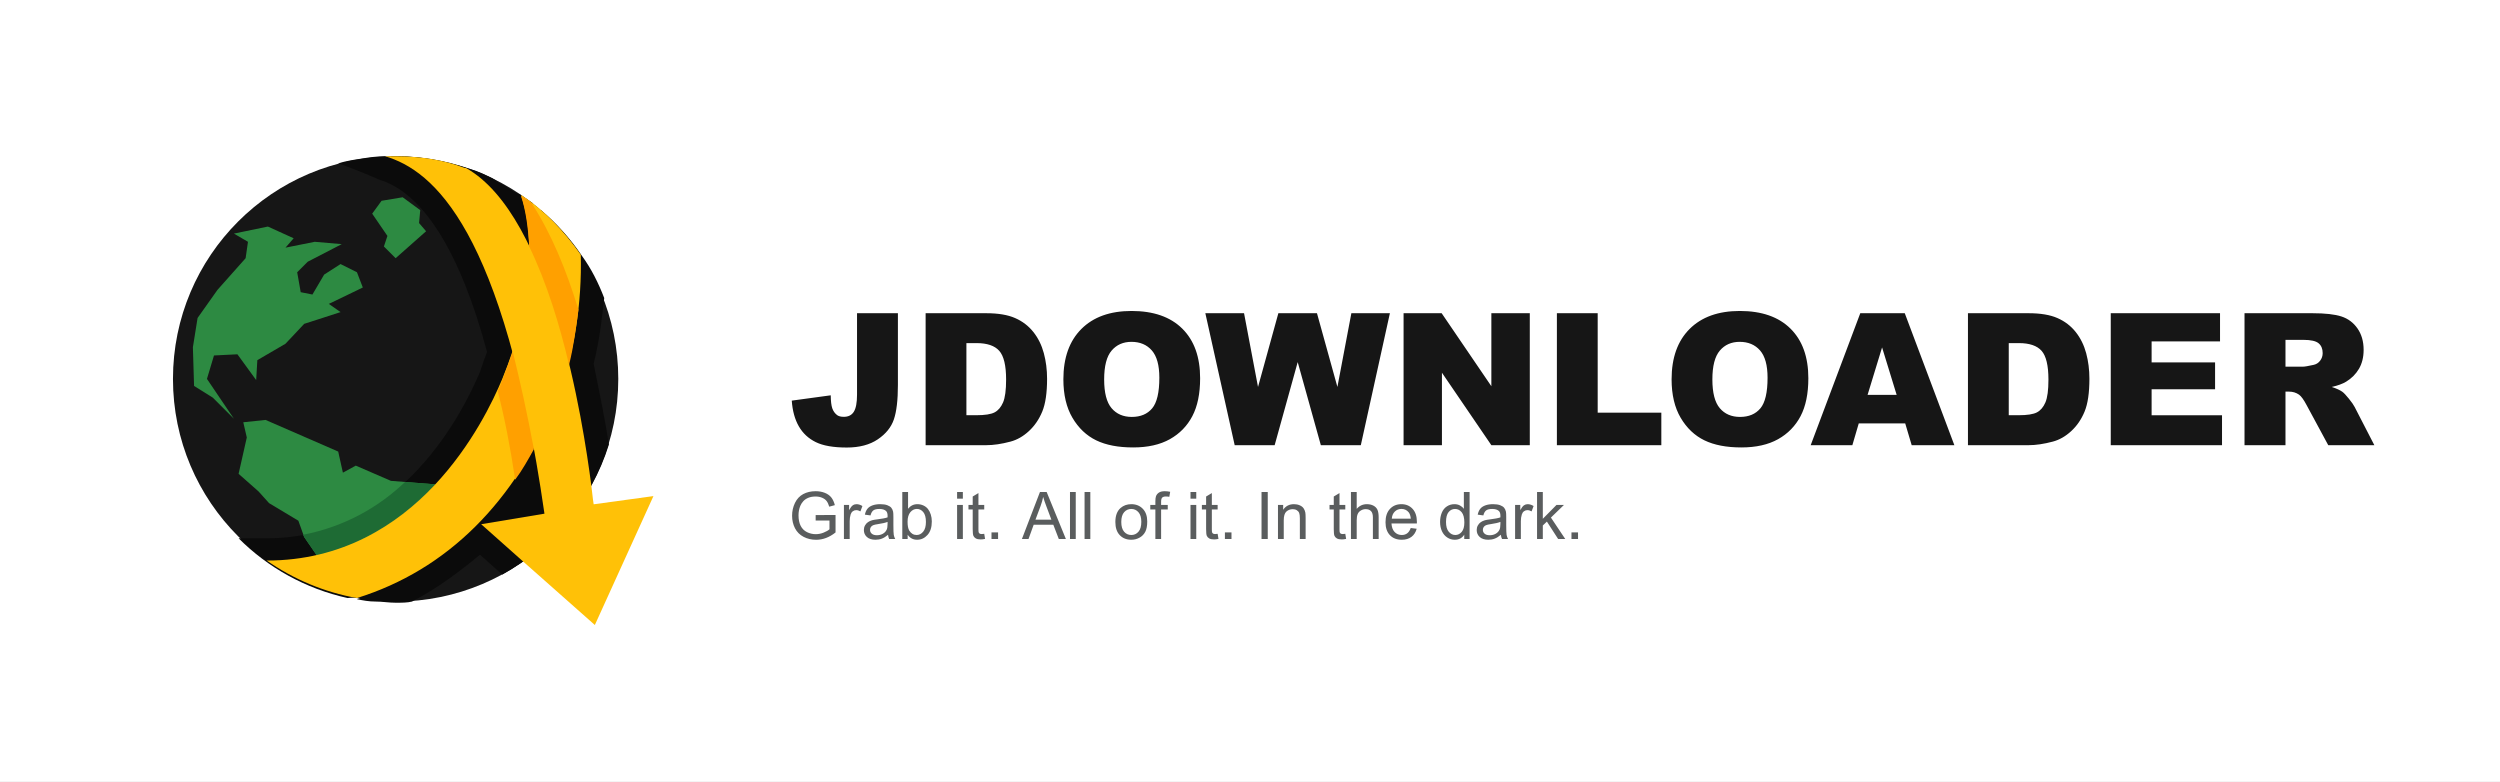
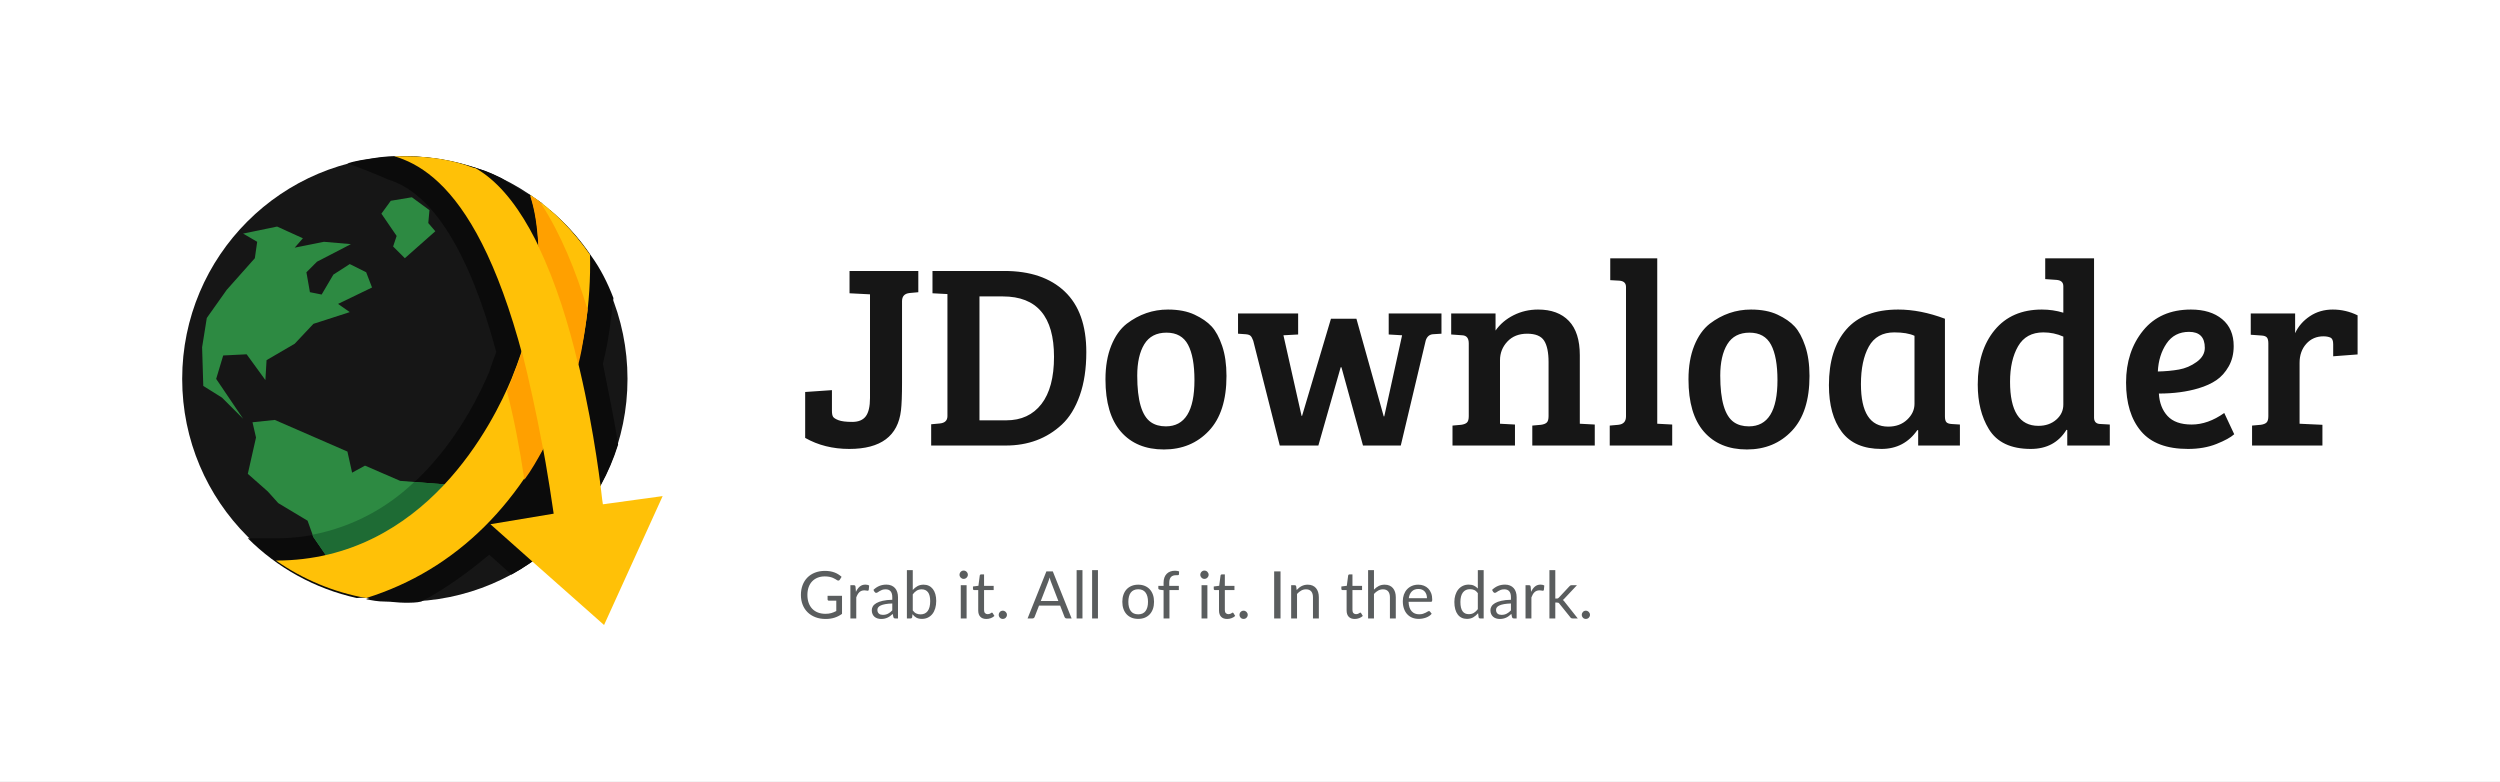
<svg xmlns="http://www.w3.org/2000/svg" width="1600" height="500" viewBox="0 0 1600 500" role="img" aria-label="JDownloader">
  <rect width="1600" height="500" fill="#ffffff" />
-   <svg x="80.7" y="70.0" width="360" height="360" viewBox="0 0 48 48">
+   <svg x="86.6" y="70.0" width="360" height="360" viewBox="0 0 48 48">
    <path fill="#161616" d="M23 4A19 19 0 1 0 23 42A19 19 0 1 0 23 4Z" />
    <path fill="#0b0b0b" d="M30.2,38l1.9,1.7c4.3-2.4,7.6-6.3,9.1-11.1c-0.3-2-0.8-4.4-1.3-6.9c0.5-2,0.7-3.8,0.9-5.6c-0.5-1.3-1.1-2.5-1.9-3.6c0,0,0,0,0,0c-1-1.5-2.2-2.8-3.5-3.9c-0.2,0-0.5-0.2-0.7-0.6c-0.3-0.2-0.6-0.4-0.9-0.6c0,0,0,0,0,0c0,0,0,0,0,0c-0.1-0.1-0.3-0.2-0.4-0.2c0,0,0,0,0,0c-0.4-0.2-0.8-0.5-1.1-0.7c-0.2-0.1-0.5-0.2-0.7-0.4c-0.1-0.1-0.2-0.1-0.3-0.2c0,0,0,0,0,0l0,0c-0.6-0.3-1.2-0.6-1.9-0.8c0,0,0,0,0,0C27.2,4.4,25.2,4,23,4c-0.1,0-0.2,0-0.3,0c-0.2,0.1-0.4,0.1-0.6,0c0,0,0,0,0,0c-0.7,0-1.4,0.1-2,0.2c0,0,0,0,0,0c-0.7,0.1-1.3,0.2-2,0.4C20.3,5.4,21.6,6,21.6,6c3.7,1.1,6.9,6.1,9.2,14.7c-0.2,0.5-0.4,1.1-0.6,1.7c-1.4,3.3-6.7,14.2-18.2,14.2l-2.4,0c0,0,0,0,0,0c2.5,2.5,5.7,4.3,9.3,5.1c1.1-0.1,1.5-0.1,0.8,0.1c0,0,0,0,0,0c0.5,0.1,1,0.2,1.6,0.2c0.6,0,1.1,0.1,1.7,0.1c0.5,0,1,0,1.4-0.1C26.5,40.9,28.4,39.5,30.2,38z" />
    <path fill="#2d8a42" d="M9.2,26.4l-1.8-1.8l-1.6-1l-0.1-3.3l0.4-2.5l1.7-2.4l2.4-2.7l0.2-1.4l-1.2-0.7l2.9-0.6l2.2,1l-0.7,0.8l2.5-0.5l2.3,0.2L15.5,13l-0.9,0.9l0.3,1.7l1,0.2l1-1.7l1.4-0.9l1.4,0.7l0.5,1.3l-2.9,1.4l1,0.7l-3.1,1L13.6,20l-2.4,1.4l-0.1,1.7l-1.6-2.2l-2,0.1l-0.6,2L9.2,26.4z M21.8,7.8l-0.8,1.1l1.3,1.9l-0.3,0.9l1,1l2.6-2.3l-0.6-0.7l0.1-1.1l-1.5-1.1L21.8,7.8z M14.7,35.1l0.5,1.4l1.1,1.6c4.3-1,7.6-3.4,10.1-6.1l-3.8-0.3l-3-1.3L18.5,31l-0.4-1.8l-6.2-2.7L10,26.7l0.3,1.3l-0.7,3.1l1.7,1.5l0.9,1L14.7,35.1z" />
    <path fill="#1e6b34" d="M26.4,32l-2.6-0.2c-2.2,2.1-5.1,3.8-8.7,4.5l0.1,0.2l1.1,1.6C20.6,37,24,34.6,26.4,32z" />
    <path fill="#FFC107" d="M36.7,24.9c1.6-4,2.2-8.5,2.1-12.5c-1.4-2-3.1-3.8-5.1-5.1c1.2,3.5,1,9.4-1.6,15.7c-1.5,3.6-7.3,15.5-20.1,15.5c2.3,1.6,4.9,2.7,7.7,3.2C27.4,39.3,33.2,33.5,36.7,24.9z" />
    <path fill="#FFC107" d="M45,33l-5,11l-6.1-5.4l-3.6-3.2l5.4-0.9C32.2,10.2,26.2,5.2,22.1,4c0.3,0,0.6,0,0.9,0c2.1,0,4.1,0.3,5.9,1L29,5c7.3,4.1,10,21.7,10.7,27.1c0.1,1,0.2,1.6,0.2,1.6L45,33z" />
    <path fill="#FFA000" d="M34.8,29c-0.5,0.9-1,1.8-1.6,2.6c-0.4-2.7-0.9-5.3-1.5-7.6c0.2-0.3,0.3-0.6,0.4-0.9c0.3-0.8,0.6-1.6,0.9-2.4C33.6,23.1,34.2,25.8,34.8,29z M38.6,17.1c-1-3.3-2.3-6.5-4-9.1c0,0-0.1-0.1-0.1-0.1c-0.3-0.2-0.5-0.4-0.8-0.5c0.4,1.2,0.6,2.6,0.7,4.3c1.5,3.1,2.6,6.7,3.4,10.1C38.2,20.2,38.4,18.6,38.6,17.1z" />
  </svg>
-   <path d="M548.50 252.54L548.50 200.46L574.66 200.46L574.66 246.38Q574.66 260.84 572.09 268.39Q569.53 275.94 561.78 281.18Q554.03 286.42 541.93 286.42Q529.14 286.42 522.11 282.96Q515.08 279.51 511.25 272.85Q507.42 266.20 506.73 256.40L531.67 253Q531.73 258.59 532.65 261.30Q533.58 264.01 535.77 265.68Q537.26 266.77 540.03 266.77Q544.41 266.77 546.45 263.52Q548.50 260.26 548.50 252.54M592.40 284.92L592.40 200.46L631.18 200.46Q642.65 200.46 649.70 203.57Q656.76 206.68 661.37 212.50Q665.98 218.32 668.05 226.04Q670.13 233.76 670.13 242.40Q670.13 255.94 667.05 263.40Q663.96 270.87 658.49 275.91Q653.02 280.95 646.74 282.62Q638.15 284.92 631.18 284.92L592.40 284.92M625.01 219.59L618.50 219.59L618.50 265.74L624.90 265.74Q633.08 265.74 636.54 263.92Q639.99 262.11 641.95 257.58Q643.91 253.06 643.91 242.92Q643.91 229.50 639.53 224.54Q635.15 219.59 625.01 219.59M680.56 242.75Q680.56 222.06 692.08 210.54Q703.60 199.02 724.17 199.02Q745.26 199.02 756.67 210.34Q768.08 221.66 768.08 242.06Q768.08 256.86 763.09 266.34Q758.11 275.82 748.69 281.09Q739.27 286.36 725.21 286.36Q710.92 286.36 701.56 281.81Q692.20 277.26 686.38 267.41Q680.56 257.56 680.56 242.75M706.66 242.86Q706.66 255.65 711.41 261.24Q716.16 266.83 724.35 266.83Q732.76 266.83 737.37 261.36Q741.98 255.88 741.98 241.71Q741.98 229.78 737.17 224.28Q732.35 218.78 724.12 218.78Q716.22 218.78 711.44 224.37Q706.66 229.96 706.66 242.86M790.20 284.92L771.42 200.46L796.19 200.46L805.13 247.65L818.15 200.46L842.86 200.46L855.94 247.65L864.87 200.46L889.53 200.46L870.92 284.92L845.34 284.92L830.53 231.74L815.78 284.92M898.29 284.92L898.29 200.46L922.66 200.46L954.47 247.18L954.47 200.46L979.07 200.46L979.07 284.92L954.47 284.92L922.84 238.54L922.84 284.92M996.41 284.92L996.41 200.46L1022.52 200.46L1022.52 264.12L1063.25 264.12L1063.25 284.92M1069.82 242.75Q1069.82 222.06 1081.34 210.54Q1092.87 199.02 1113.44 199.02Q1134.52 199.02 1145.93 210.34Q1157.34 221.66 1157.34 242.06Q1157.34 256.86 1152.36 266.34Q1147.37 275.82 1137.95 281.09Q1128.53 286.36 1114.47 286.36Q1100.18 286.36 1090.82 281.81Q1081.46 277.26 1075.64 267.41Q1069.82 257.56 1069.82 242.75M1095.92 242.86Q1095.92 255.65 1100.67 261.24Q1105.43 266.83 1113.61 266.83Q1122.02 266.83 1126.63 261.36Q1131.24 255.88 1131.24 241.71Q1131.24 229.78 1126.43 224.28Q1121.62 218.78 1113.38 218.78Q1105.48 218.78 1100.70 224.37Q1095.92 229.96 1095.92 242.86M1223.48 284.92L1219.34 270.98L1189.60 270.98L1185.51 284.92L1158.84 284.92L1190.58 200.46L1219.05 200.46L1250.79 284.92L1223.48 284.92M1195.25 252.72L1213.86 252.72L1204.53 222.35M1259.49 284.92L1259.49 200.46L1298.27 200.46Q1309.74 200.46 1316.79 203.57Q1323.85 206.68 1328.46 212.50Q1333.07 218.32 1335.15 226.04Q1337.22 233.76 1337.22 242.40Q1337.22 255.94 1334.14 263.40Q1331.06 270.87 1325.58 275.91Q1320.11 280.95 1313.83 282.62Q1305.24 284.92 1298.27 284.92L1259.49 284.92M1292.11 219.59L1285.60 219.59L1285.60 265.74L1291.99 265.74Q1300.17 265.74 1303.63 263.92Q1307.09 262.11 1309.05 257.58Q1311 253.06 1311 242.92Q1311 229.50 1306.63 224.54Q1302.25 219.59 1292.11 219.59M1350.88 284.92L1350.88 200.46L1420.82 200.46L1420.82 218.49L1377.03 218.49L1377.03 231.92L1417.65 231.92L1417.65 249.14L1377.03 249.14L1377.03 265.79L1422.09 265.79L1422.09 284.92M1462.71 284.92L1436.49 284.92L1436.49 200.46L1480 200.46Q1492.10 200.46 1498.49 202.53Q1504.89 204.61 1508.80 210.22Q1512.72 215.84 1512.72 223.91Q1512.72 230.94 1509.73 236.04Q1506.73 241.13 1501.49 244.30Q1498.15 246.32 1492.33 247.65Q1496.99 249.20 1499.12 250.76Q1500.56 251.79 1503.30 255.19Q1506.04 258.59 1506.96 260.44L1519.58 284.92L1490.08 284.92L1476.14 259.11Q1473.48 254.10 1471.41 252.60Q1468.59 250.64 1465.02 250.64L1462.71 250.64L1462.71 284.92M1462.71 217.51L1462.71 234.68L1473.72 234.68Q1475.50 234.68 1480.63 233.53Q1483.22 233.01 1484.86 230.88Q1486.51 228.75 1486.51 225.98Q1486.51 221.89 1483.91 219.70Q1481.32 217.51 1474.18 217.51" fill="#161616" />
-   <path d="M530.86 333.15L522.02 333.15L522.02 329.63L534.75 329.61L534.75 340.76Q531.82 343.10 528.70 344.28Q525.59 345.46 522.31 345.46Q517.88 345.46 514.26 343.56Q510.64 341.66 508.79 338.08Q506.94 334.49 506.94 330.06Q506.94 325.67 508.78 321.86Q510.62 318.06 514.06 316.21Q517.51 314.37 522 314.37Q525.26 314.37 527.89 315.42Q530.53 316.48 532.03 318.37Q533.52 320.25 534.30 323.29L530.71 324.27Q530.04 321.98 529.03 320.66Q528.03 319.35 526.16 318.56Q524.29 317.77 522.02 317.77Q519.29 317.77 517.30 318.60Q515.31 319.43 514.09 320.79Q512.87 322.14 512.19 323.76Q511.05 326.55 511.05 329.81Q511.05 333.83 512.43 336.54Q513.81 339.24 516.46 340.56Q519.11 341.87 522.08 341.87Q524.66 341.87 527.12 340.87Q529.59 339.88 530.86 338.75M543.80 344.95L540.11 344.95L540.11 323.17L543.43 323.17L543.43 326.47Q544.70 324.15 545.78 323.41Q546.85 322.67 548.15 322.67Q550.01 322.67 551.94 323.86L550.67 327.29Q549.31 326.49 547.96 326.49Q546.75 326.49 545.79 327.22Q544.82 327.94 544.41 329.24Q543.80 331.21 543.80 333.54M568.35 342.26Q566.29 344 564.40 344.72Q562.50 345.44 560.33 345.44Q556.74 345.44 554.81 343.68Q552.88 341.93 552.88 339.20Q552.88 337.60 553.61 336.28Q554.34 334.96 555.52 334.16Q556.70 333.36 558.17 332.95Q559.26 332.66 561.45 332.39Q565.93 331.86 568.04 331.12Q568.06 330.36 568.06 330.16Q568.06 327.90 567.01 326.98Q565.60 325.73 562.81 325.73Q560.20 325.73 558.96 326.64Q557.72 327.55 557.13 329.87L553.52 329.38Q554.01 327.06 555.14 325.64Q556.27 324.21 558.40 323.44Q560.53 322.67 563.34 322.67Q566.13 322.67 567.87 323.33Q569.62 323.99 570.44 324.98Q571.26 325.98 571.59 327.49Q571.77 328.44 571.77 330.90L571.77 335.82Q571.77 340.97 572.01 342.33Q572.24 343.69 572.94 344.95L569.08 344.95Q568.51 343.80 568.35 342.26M568.04 335.37L568.04 334.01Q566.03 334.83 562.01 335.41Q559.73 335.74 558.79 336.15Q557.85 336.56 557.33 337.35Q556.82 338.14 556.82 339.10Q556.82 340.58 557.94 341.56Q559.06 342.55 561.21 342.55Q563.34 342.55 565 341.61Q566.66 340.68 567.44 339.06Q568.04 337.81 568.04 335.37M580.90 342.22L580.90 344.95L577.47 344.95L577.47 314.88L581.16 314.88L581.16 325.61Q583.50 322.67 587.13 322.67Q589.14 322.67 590.93 323.48Q592.73 324.29 593.89 325.76Q595.05 327.23 595.70 329.30Q596.36 331.37 596.36 333.73Q596.36 339.33 593.59 342.38Q590.82 345.44 586.95 345.44Q583.09 345.44 580.90 342.22M580.85 333.89Q580.85 337.81 581.92 339.55Q583.66 342.40 586.64 342.40Q589.06 342.40 590.82 340.30Q592.59 338.20 592.59 334.04Q592.59 329.77 590.89 327.74Q589.20 325.71 586.80 325.71Q584.38 325.71 582.62 327.81Q580.85 329.91 580.85 333.89M616.23 319.13L612.54 319.13L612.54 314.88L616.23 314.88L616.23 319.13M616.23 344.95L612.54 344.95L612.54 323.17L616.23 323.17M629.91 341.64L630.44 344.90Q628.88 345.23 627.65 345.23Q625.64 345.23 624.54 344.60Q623.43 343.96 622.98 342.93Q622.53 341.89 622.53 338.57L622.53 326.04L619.82 326.04L619.82 323.17L622.53 323.17L622.53 317.77L626.20 315.56L626.20 323.17L629.91 323.17L629.91 326.04L626.20 326.04L626.20 338.77Q626.20 340.35 626.39 340.80Q626.59 341.25 627.03 341.52Q627.47 341.79 628.29 341.79Q628.90 341.79 629.91 341.64M638.77 344.95L634.56 344.95L634.56 340.74L638.77 340.74M658.25 344.95L654.03 344.95L665.57 314.88L669.86 314.88L682.16 344.95L677.63 344.95L674.12 335.84L661.55 335.84L658.25 344.95M666 323.78L662.70 332.60L672.89 332.60L669.76 324.27Q668.32 320.48 667.62 318.04Q667.05 320.93 666 323.78M688.48 344.95L684.79 344.95L684.79 314.88L688.48 314.88M697.81 344.95L694.12 344.95L694.12 314.88L697.81 314.88M713.83 334.06Q713.83 328.01 717.19 325.09Q720 322.67 724.04 322.67Q728.53 322.67 731.38 325.62Q734.23 328.56 734.23 333.75Q734.23 337.95 732.97 340.36Q731.71 342.77 729.30 344.10Q726.89 345.44 724.04 345.44Q719.47 345.44 716.65 342.50Q713.83 339.57 713.83 334.06M717.62 334.06Q717.62 338.24 719.45 340.32Q721.27 342.40 724.04 342.40Q726.79 342.40 728.61 340.31Q730.44 338.22 730.44 333.93Q730.44 329.89 728.60 327.81Q726.77 325.73 724.04 325.73Q721.27 325.73 719.45 327.80Q717.62 329.87 717.62 334.06M743.11 344.95L739.44 344.95L739.44 326.04L736.18 326.04L736.18 323.17L739.44 323.17L739.44 320.85Q739.44 318.65 739.83 317.59Q740.36 316.15 741.71 315.26Q743.05 314.37 745.47 314.37Q747.03 314.37 748.92 314.74L748.36 317.96Q747.21 317.75 746.19 317.75Q744.51 317.75 743.81 318.47Q743.11 319.19 743.11 321.16L743.11 323.17L747.36 323.17L747.36 326.04L743.11 326.04M765.61 319.13L761.92 319.13L761.92 314.88L765.61 314.88L765.61 319.13M765.61 344.95L761.92 344.95L761.92 323.17L765.61 323.17M779.29 341.64L779.82 344.90Q778.26 345.23 777.03 345.23Q775.02 345.23 773.92 344.60Q772.81 343.96 772.36 342.93Q771.91 341.89 771.91 338.57L771.91 326.04L769.20 326.04L769.20 323.17L771.91 323.17L771.91 317.77L775.58 315.56L775.58 323.17L779.29 323.17L779.29 326.04L775.58 326.04L775.58 338.77Q775.58 340.35 775.77 340.80Q775.97 341.25 776.41 341.52Q776.85 341.79 777.67 341.79Q778.28 341.79 779.29 341.64M788.15 344.95L783.94 344.95L783.94 340.74L788.15 340.74M811.36 344.95L807.38 344.95L807.38 314.88L811.36 314.88M821.60 344.95L817.90 344.95L817.90 323.17L821.23 323.17L821.23 326.26Q823.63 322.67 828.16 322.67Q830.13 322.67 831.78 323.38Q833.43 324.09 834.25 325.24Q835.07 326.39 835.40 327.96Q835.60 328.99 835.60 331.55L835.60 344.95L831.91 344.95L831.91 331.70Q831.91 329.44 831.48 328.32Q831.05 327.21 829.95 326.54Q828.86 325.87 827.38 325.87Q825.02 325.87 823.31 327.37Q821.60 328.87 821.60 333.05M860.99 341.64L861.52 344.90Q859.97 345.23 858.74 345.23Q856.73 345.23 855.62 344.60Q854.51 343.96 854.06 342.93Q853.61 341.89 853.61 338.57L853.61 326.04L850.90 326.04L850.90 323.17L853.61 323.17L853.61 317.77L857.28 315.56L857.28 323.17L860.99 323.17L860.99 326.04L857.28 326.04L857.28 338.77Q857.28 340.35 857.47 340.80Q857.67 341.25 858.11 341.52Q858.55 341.79 859.37 341.79Q859.99 341.79 860.99 341.64M868.29 344.95L864.60 344.95L864.60 314.88L868.29 314.88L868.29 325.67Q870.88 322.67 874.81 322.67Q877.23 322.67 879.02 323.63Q880.80 324.58 881.57 326.26Q882.34 327.94 882.34 331.14L882.34 344.95L878.65 344.95L878.65 331.14Q878.65 328.38 877.45 327.11Q876.25 325.85 874.06 325.85Q872.41 325.85 870.97 326.70Q869.52 327.55 868.91 329.01Q868.29 330.47 868.29 333.03M902.87 337.93L906.68 338.40Q905.78 341.75 903.34 343.59Q900.90 345.44 897.11 345.44Q892.33 345.44 889.53 342.49Q886.73 339.55 886.73 334.24Q886.73 328.74 889.56 325.71Q892.39 322.67 896.90 322.67Q901.27 322.67 904.04 325.65Q906.81 328.62 906.81 334.01Q906.81 334.34 906.79 335L890.54 335Q890.75 338.59 892.57 340.50Q894.40 342.40 897.13 342.40Q899.16 342.40 900.59 341.34Q902.03 340.27 902.87 337.93M890.75 331.96L902.91 331.96Q902.66 329.22 901.52 327.84Q899.75 325.71 896.94 325.71Q894.40 325.71 892.67 327.41Q890.93 329.11 890.75 331.96M940.54 344.95L937.12 344.95L937.12 342.20Q935.05 345.44 931.03 345.44Q928.42 345.44 926.24 344Q924.05 342.57 922.85 339.99Q921.65 337.42 921.65 334.08Q921.65 330.82 922.74 328.16Q923.83 325.50 926 324.09Q928.18 322.67 930.86 322.67Q932.83 322.67 934.37 323.50Q935.91 324.33 936.87 325.67L936.87 314.88L940.54 314.88L940.54 344.95M925.45 334.08Q925.45 338.26 927.21 340.33Q928.98 342.40 931.37 342.40Q933.79 342.40 935.49 340.42Q937.18 338.44 937.18 334.38Q937.18 329.91 935.46 327.82Q933.73 325.73 931.21 325.73Q928.75 325.73 927.10 327.74Q925.45 329.75 925.45 334.08M960.56 342.26Q958.51 344 956.61 344.72Q954.71 345.44 952.54 345.44Q948.95 345.44 947.02 343.68Q945.09 341.93 945.09 339.20Q945.09 337.60 945.82 336.28Q946.55 334.96 947.73 334.16Q948.91 333.36 950.39 332.95Q951.47 332.66 953.67 332.39Q958.14 331.86 960.25 331.12Q960.27 330.36 960.27 330.16Q960.27 327.90 959.22 326.98Q957.81 325.73 955.02 325.73Q952.42 325.73 951.17 326.64Q949.93 327.55 949.34 329.87L945.73 329.38Q946.22 327.06 947.35 325.64Q948.48 324.21 950.61 323.44Q952.74 322.67 955.55 322.67Q958.34 322.67 960.09 323.33Q961.83 323.99 962.65 324.98Q963.47 325.98 963.80 327.49Q963.98 328.44 963.98 330.90L963.98 335.82Q963.98 340.97 964.22 342.33Q964.45 343.69 965.15 344.95L961.30 344.95Q960.72 343.80 960.56 342.26M960.25 335.37L960.25 334.01Q958.24 334.83 954.22 335.41Q951.94 335.74 951 336.15Q950.06 336.56 949.54 337.35Q949.03 338.14 949.03 339.10Q949.03 340.58 950.15 341.56Q951.27 342.55 953.42 342.55Q955.55 342.55 957.21 341.61Q958.88 340.68 959.65 339.06Q960.25 337.81 960.25 335.37M973.35 344.95L969.66 344.95L969.66 323.17L972.98 323.17L972.98 326.47Q974.26 324.15 975.33 323.41Q976.41 322.67 977.70 322.67Q979.57 322.67 981.50 323.86L980.22 327.29Q978.87 326.49 977.52 326.49Q976.31 326.49 975.34 327.22Q974.38 327.94 973.97 329.24Q973.35 331.21 973.35 333.54M987.40 344.95L983.71 344.95L983.71 314.88L987.40 314.88L987.40 332.03L996.14 323.17L1000.92 323.17L992.59 331.25L1001.76 344.95L997.20 344.95L990.01 333.81L987.40 336.31M1009.94 344.95L1005.74 344.95L1005.74 340.74L1009.94 340.74" fill="#5a5d5e" />
+   <path d="M576.63 262.63L576.63 262.63Q573.77 287.32 543.53 287.32L543.53 287.32Q527.74 287.32 515.31 280.26L515.31 280.26L515.31 250.87L532.44 249.69L532.44 262.96Q532.44 265.48 533.12 266.66Q533.79 267.83 536.64 268.93Q539.50 270.02 545.46 270.02Q551.43 270.02 554.12 266.40Q556.80 262.79 556.80 254.73L556.80 254.73L556.80 188.37L543.70 187.70L543.70 173.42L587.72 173.42L587.72 187.02L582.17 187.53Q577.30 188.03 577.30 192.74L577.30 192.74L577.30 244.99Q577.30 256.91 576.63 262.63ZM643.66 285.14L595.95 285.14L595.95 271.53L601.49 271.02Q606.36 270.52 606.36 266.32L606.36 266.32L606.36 188.20L596.79 187.70L596.79 173.42L642.82 173.42Q667.52 173.42 681.38 186.52Q695.24 199.63 695.24 225.33L695.24 225.33Q695.24 241.29 691.04 253.13Q686.84 264.98 679.61 271.70L679.61 271.70Q665.16 285.14 643.66 285.14L643.66 285.14ZM641.81 189.71L626.86 189.71L626.86 269.01L644.00 269.01Q658.44 269.01 666.51 258.59Q674.57 248.18 674.57 228.35L674.57 228.35Q674.57 189.71 641.81 189.71L641.81 189.71ZM746.14 272.87L746.14 272.87Q764.45 272.87 764.45 243.31L764.45 243.31Q764.45 228.35 760.34 220.63Q756.22 212.90 746.56 212.90Q736.90 212.90 732.36 220.29Q727.83 227.68 727.83 240.45L727.83 240.45Q727.83 264.14 736.56 270.19L736.56 270.19Q740.43 272.87 746.14 272.87ZM707.50 242.80L707.50 242.80Q707.50 230.37 711.20 221.21Q714.89 212.06 721.11 207.19L721.11 207.19Q733.04 198.11 747.48 198.11L747.48 198.11Q757.56 198.11 764.54 201.39Q771.51 204.66 775.46 208.95Q779.40 213.23 782.18 221.38Q784.95 229.53 784.95 240.62L784.95 240.62Q784.95 263.80 773.69 275.73Q762.44 287.66 744.88 287.66Q727.32 287.66 717.41 276.32Q707.50 264.98 707.50 242.80ZM833.33 266.15L851.81 203.99L868.11 203.99L885.58 266.49L885.92 266.49L897.34 214.58L888.77 214.07L888.77 200.63L922.54 200.63L922.54 213.57L917.00 213.91Q913.64 214.24 912.46 217.94L912.46 217.94L896.50 285.14L872.31 285.14L858.53 235.07L858.03 235.07L843.75 285.14L819.05 285.14L802.08 218.10Q801.24 215.75 800.32 214.91Q799.40 214.07 797.21 213.91L797.21 213.91L792.34 213.57L792.34 200.63L830.81 200.63L830.81 214.07L821.40 214.58L833.00 266.15L833.33 266.15ZM935.81 214.58L928.76 214.07L928.76 200.63L957.15 200.63L957.15 211.55Q961.52 205.34 968.74 201.72Q975.96 198.11 984.36 198.11L984.36 198.11Q997.13 198.11 1004.10 205.42Q1011.08 212.73 1011.08 227.34L1011.08 227.34L1011.08 271.19L1020.65 271.70L1020.65 285.14L980.67 285.14L980.67 272.37L986.21 271.87Q988.73 271.53 989.91 270.44Q991.08 269.35 991.08 266.32L991.08 266.32L991.08 231.71Q991.08 222.47 988.23 218.02Q985.37 213.57 977.39 213.57Q969.41 213.57 964.71 218.61Q960.00 223.65 960.00 230.54L960.00 230.54L960.00 271.19L969.58 271.70L969.58 285.14L929.60 285.14L929.60 272.37L935.14 271.87Q937.66 271.53 938.84 270.44Q940.01 269.35 940.01 266.32L940.01 266.32L940.01 219.78Q940.01 214.75 935.81 214.58L935.81 214.58ZM1030.56 165.35L1060.64 165.35L1060.64 271.19L1070.21 271.70L1070.21 285.14L1030.23 285.14L1030.23 272.37L1035.77 271.87Q1040.64 271.36 1040.64 266.49L1040.64 266.49L1040.64 183.66Q1040.64 179.97 1036.44 179.63L1036.44 179.63L1030.56 179.30L1030.56 165.35ZM1119.27 272.87L1119.27 272.87Q1137.58 272.87 1137.58 243.31L1137.58 243.31Q1137.58 228.35 1133.46 220.63Q1129.35 212.90 1119.69 212.90Q1110.03 212.90 1105.49 220.29Q1100.96 227.68 1100.96 240.45L1100.96 240.45Q1100.96 264.14 1109.69 270.19L1109.69 270.19Q1113.56 272.87 1119.27 272.87ZM1080.63 242.80L1080.63 242.80Q1080.63 230.37 1084.32 221.21Q1088.02 212.06 1094.24 207.19L1094.24 207.19Q1106.16 198.11 1120.61 198.11L1120.61 198.11Q1130.69 198.11 1137.66 201.39Q1144.64 204.66 1148.58 208.95Q1152.53 213.23 1155.30 221.38Q1158.08 229.53 1158.08 240.62L1158.08 240.62Q1158.08 263.80 1146.82 275.73Q1135.56 287.66 1118.01 287.66Q1100.45 287.66 1090.54 276.32Q1080.63 264.98 1080.63 242.80ZM1244.76 203.99L1244.76 203.99L1244.76 266.49Q1244.76 269.18 1245.69 270.19Q1246.61 271.19 1248.96 271.36L1248.96 271.36L1254.34 271.70L1254.34 285.14L1227.63 285.14L1227.63 275.39L1227.12 275.23Q1218.72 287.32 1204.11 287.32L1204.11 287.32Q1186.97 287.32 1178.74 276.40Q1170.51 265.48 1170.51 246.50L1170.51 246.50Q1170.51 223.65 1181.60 210.88Q1192.68 198.11 1214.86 198.11L1214.86 198.11Q1229.14 198.11 1244.76 203.99ZM1225.28 258.43L1225.28 258.43L1225.28 214.91Q1220.57 212.73 1212.34 212.73L1212.34 212.73Q1201.08 212.73 1196.04 221.80Q1191.00 230.87 1191.00 245.82L1191.00 245.82Q1191.00 273.04 1208.48 273.04L1208.48 273.04Q1215.87 273.04 1220.57 268.59Q1225.28 264.14 1225.28 258.43ZM1306.76 198.11L1306.76 198.11Q1313.98 198.11 1320.53 200.13L1320.53 200.13L1320.53 183.16Q1320.53 179.46 1316.16 179.13L1316.16 179.13L1308.94 178.63L1308.94 165.35L1340.19 165.35L1340.19 267.50Q1340.36 271.36 1344.39 271.36L1344.39 271.36L1350.27 271.70L1350.27 285.14L1323.05 285.14L1323.05 275.23L1322.55 275.06Q1314.99 287.32 1299.70 287.32L1299.70 287.32Q1280.55 287.32 1272.82 274.55L1272.82 274.55Q1265.76 262.96 1265.76 246.16L1265.76 246.16Q1265.76 224.32 1276.60 211.22Q1287.44 198.11 1306.76 198.11ZM1320.53 258.93L1320.53 258.93L1320.53 215.42Q1314.48 212.73 1307.76 212.73L1307.76 212.73Q1296.68 212.73 1291.55 221.63Q1286.43 230.54 1286.43 244.31L1286.43 244.31Q1286.43 272.54 1304.57 272.54L1304.57 272.54Q1311.46 272.54 1316.00 268.59Q1320.53 264.64 1320.53 258.93ZM1402.18 198.11L1402.18 198.11Q1414.78 198.11 1422.17 204.25Q1429.56 210.38 1429.56 221.47L1429.56 221.47Q1429.56 228.86 1426.37 234.49Q1423.18 240.11 1418.48 243.31Q1413.77 246.50 1407.05 248.51L1407.05 248.51Q1395.80 251.87 1381.68 251.87L1381.68 251.87Q1382.19 260.78 1387.23 266.24Q1392.27 271.70 1402.68 271.70Q1413.10 271.70 1423.52 264.31L1423.52 264.31L1429.90 277.91Q1426.54 280.94 1418.56 284.13Q1410.58 287.32 1400.33 287.32L1400.33 287.32Q1379.84 287.32 1370.26 275.98Q1360.68 264.64 1360.68 244.82Q1360.68 224.99 1371.60 211.55Q1382.52 198.11 1402.18 198.11ZM1394.54 236.50Q1400.67 235.41 1405.88 231.63Q1411.08 227.85 1411.08 222.64L1411.08 222.64Q1411.08 212.39 1401.00 212.39L1401.00 212.39Q1391.60 212.39 1386.56 219.87Q1381.52 227.34 1381.01 237.76L1381.01 237.76Q1388.40 237.59 1394.54 236.50ZM1451.74 266.32L1451.74 266.32L1451.74 219.78Q1451.74 217.10 1450.82 216.00Q1449.89 214.91 1447.54 214.75L1447.54 214.75L1440.48 214.24L1440.48 200.63L1468.88 200.63L1468.88 213.23Q1471.90 206.68 1478.28 202.40Q1484.67 198.11 1492.98 198.11Q1501.30 198.11 1508.86 201.81L1508.86 201.81L1508.86 226.84L1493.24 228.02L1493.24 220.29Q1493.24 216.93 1491.56 216.09L1491.56 216.09Q1489.71 215.25 1487.02 215.25L1487.02 215.25Q1480.30 215.25 1476.02 220.04Q1471.73 224.82 1471.73 232.22L1471.73 232.22L1471.73 271.19L1486.35 271.87L1486.35 285.14L1441.32 285.14L1441.32 272.37L1446.87 271.87Q1449.39 271.53 1450.56 270.44Q1451.74 269.35 1451.74 266.32Z" fill="#161616" />
+   <path d="M529.65 381.33L538.89 381.33L538.89 392.88Q536.62 394.52 534.05 395.33Q531.48 396.14 528.41 396.14L528.41 396.14Q524.78 396.14 521.86 395.01Q518.94 393.89 516.87 391.86Q514.80 389.84 513.69 387.00Q512.58 384.17 512.58 380.76L512.58 380.76Q512.58 377.32 513.66 374.48Q514.74 371.65 516.74 369.62Q518.73 367.60 521.59 366.48Q524.44 365.37 527.97 365.37L527.97 365.37Q529.76 365.37 531.29 365.63Q532.82 365.90 534.12 366.39Q535.43 366.88 536.54 367.59Q537.65 368.29 538.62 369.17L538.62 369.17L537.46 371.02Q537.19 371.44 536.76 371.55Q536.33 371.67 535.80 371.36L535.80 371.36Q535.30 371.06 534.65 370.64Q534.00 370.22 533.06 369.83Q532.13 369.44 530.86 369.17Q529.59 368.90 527.85 368.90L527.85 368.90Q525.30 368.90 523.25 369.73Q521.19 370.56 519.74 372.10Q518.29 373.64 517.51 375.84Q516.74 378.03 516.74 380.76L516.74 380.76Q516.74 383.60 517.54 385.83Q518.35 388.07 519.85 389.64Q521.36 391.20 523.50 392.02Q525.64 392.84 528.31 392.84L528.31 392.84Q530.41 392.84 532.03 392.37Q533.66 391.89 535.22 391.05L535.22 391.05L535.22 384.44L530.53 384.44Q530.13 384.44 529.89 384.21Q529.65 383.98 529.65 383.64L529.65 383.64L529.65 381.33ZM547.54 375.56L547.80 378.79Q548.80 376.61 550.27 375.38Q551.74 374.15 553.86 374.15L553.86 374.15Q554.54 374.15 555.16 374.30Q555.78 374.44 556.26 374.76L556.26 374.76L555.99 377.55Q555.86 378.08 555.36 378.08L555.36 378.08Q555.06 378.08 554.49 377.95Q553.93 377.82 553.21 377.82L553.21 377.82Q552.21 377.82 551.42 378.12Q550.63 378.41 550.01 378.99Q549.39 379.57 548.90 380.42Q548.40 381.27 548.01 382.36L548.01 382.36L548.01 395.80L544.25 395.80L544.25 374.53L546.39 374.53Q547.00 374.53 547.23 374.76Q547.46 374.99 547.54 375.56L547.54 375.56ZM571.06 390.63L571.06 386.22Q568.48 386.31 566.66 386.63Q564.85 386.96 563.70 387.48Q562.56 388.01 562.04 388.72Q561.53 389.44 561.53 390.32L561.53 390.32Q561.53 391.16 561.80 391.77Q562.08 392.38 562.55 392.76Q563.02 393.15 563.66 393.33Q564.30 393.51 565.04 393.51L565.04 393.51Q566.02 393.51 566.84 393.31Q567.66 393.11 568.39 392.73Q569.11 392.36 569.77 391.83Q570.43 391.31 571.06 390.63L571.06 390.63ZM559.66 378.73L558.99 377.53Q560.75 375.83 562.79 374.99Q564.83 374.15 567.30 374.15L567.30 374.15Q569.09 374.15 570.48 374.74Q571.86 375.32 572.81 376.37Q573.75 377.42 574.23 378.92Q574.72 380.41 574.72 382.19L574.72 382.19L574.72 395.80L573.06 395.80Q572.51 395.80 572.22 395.62Q571.92 395.44 571.76 394.92L571.76 394.92L571.34 392.90Q570.50 393.68 569.70 394.28Q568.90 394.88 568.02 395.28Q567.14 395.69 566.14 395.91Q565.14 396.14 563.92 396.14L563.92 396.14Q562.68 396.14 561.59 395.79Q560.50 395.44 559.69 394.75Q558.88 394.06 558.41 393.00Q557.94 391.94 557.94 390.49L557.94 390.49Q557.94 389.23 558.63 388.06Q559.32 386.90 560.88 385.99Q562.43 385.09 564.93 384.51Q567.43 383.93 571.06 383.85L571.06 383.85L571.06 382.19Q571.06 379.71 569.99 378.44Q568.92 377.17 566.86 377.17L566.86 377.17Q565.48 377.17 564.54 377.52Q563.61 377.87 562.93 378.30Q562.24 378.73 561.75 379.07Q561.26 379.42 560.77 379.42L560.77 379.42Q560.40 379.42 560.12 379.22Q559.85 379.02 559.66 378.73L559.66 378.73ZM584.17 380.39L584.17 390.68Q585.20 392.06 586.42 392.63Q587.65 393.20 589.12 393.20L589.12 393.20Q592.13 393.20 593.72 391.07Q595.32 388.95 595.32 384.75L595.32 384.75Q595.32 380.85 593.90 379.01Q592.48 377.17 589.86 377.17L589.86 377.17Q588.03 377.17 586.68 378.01Q585.32 378.85 584.17 380.39L584.17 380.39ZM584.17 364.87L584.17 377.59Q585.51 376.04 587.20 375.11Q588.89 374.19 591.10 374.19L591.10 374.19Q592.97 374.19 594.47 374.90Q595.97 375.62 597.02 376.97Q598.07 378.33 598.63 380.26Q599.18 382.19 599.18 384.61L599.18 384.61Q599.18 387.19 598.55 389.31Q597.92 391.43 596.74 392.93Q595.55 394.43 593.85 395.26Q592.15 396.09 590.03 396.09L590.03 396.09Q587.93 396.09 586.49 395.31Q585.05 394.52 583.98 393.07L583.98 393.07L583.79 395.00Q583.62 395.80 582.82 395.80L582.82 395.80L580.41 395.80L580.41 364.87L584.17 364.87ZM614.89 374.53L618.63 374.53L618.63 395.80L614.89 395.80L614.89 374.53ZM619.43 367.85L619.43 367.85Q619.43 368.39 619.21 368.87Q618.99 369.34 618.62 369.71Q618.25 370.07 617.76 370.28Q617.26 370.49 616.72 370.49L616.72 370.49Q616.17 370.49 615.70 370.28Q615.23 370.07 614.87 369.71Q614.51 369.34 614.30 368.87Q614.09 368.39 614.09 367.85L614.09 367.85Q614.09 367.30 614.30 366.81Q614.51 366.32 614.87 365.95Q615.23 365.58 615.70 365.37Q616.17 365.16 616.72 365.16L616.72 365.16Q617.26 365.16 617.76 365.37Q618.25 365.58 618.62 365.95Q618.99 366.32 619.21 366.81Q619.43 367.30 619.43 367.85ZM631.29 396.14L631.29 396.14Q628.77 396.14 627.42 394.73Q626.06 393.32 626.06 390.68L626.06 390.68L626.06 377.66L623.50 377.66Q623.16 377.66 622.93 377.46Q622.70 377.26 622.70 376.84L622.70 376.84L622.70 375.35L626.19 374.90L627.05 368.33Q627.11 368.02 627.33 367.82Q627.55 367.62 627.91 367.62L627.91 367.62L629.80 367.62L629.80 374.95L635.95 374.95L635.95 377.66L629.80 377.66L629.80 390.42Q629.80 391.77 630.45 392.42Q631.10 393.07 632.13 393.07L632.13 393.07Q632.72 393.07 633.15 392.91Q633.58 392.75 633.90 392.57Q634.21 392.38 634.43 392.22Q634.65 392.06 634.82 392.06L634.82 392.06Q635.11 392.06 635.34 392.42L635.34 392.42L636.44 394.20Q635.47 395.11 634.11 395.62Q632.74 396.14 631.29 396.14ZM639.19 393.49L639.19 393.49Q639.19 392.94 639.39 392.46Q639.59 391.98 639.93 391.62Q640.28 391.26 640.76 391.05Q641.25 390.84 641.79 390.84L641.79 390.84Q642.34 390.84 642.82 391.05Q643.30 391.26 643.66 391.62Q644.02 391.98 644.23 392.46Q644.44 392.94 644.44 393.49L644.44 393.49Q644.44 394.06 644.23 394.53Q644.02 395.00 643.66 395.36Q643.30 395.72 642.82 395.91Q642.34 396.11 641.79 396.11L641.79 396.11Q641.25 396.11 640.76 395.91Q640.28 395.72 639.93 395.36Q639.59 395.00 639.39 394.53Q639.19 394.06 639.19 393.49ZM666.11 384.63L677.34 384.63L672.62 372.38Q672.41 371.84 672.18 371.11Q671.95 370.39 671.74 369.57L671.74 369.57Q671.30 371.27 670.83 372.41L670.83 372.41L666.11 384.63ZM673.80 365.71L685.83 395.80L682.68 395.80Q682.13 395.80 681.80 395.53Q681.46 395.25 681.29 394.83L681.29 394.83L678.48 387.57L664.98 387.57L662.16 394.83Q662.04 395.21 661.68 395.51Q661.32 395.80 660.80 395.80L660.80 395.80L657.65 395.80L669.68 365.71L673.80 365.71ZM689.04 364.87L692.78 364.87L692.78 395.80L689.04 395.80L689.04 364.87ZM698.95 364.87L702.69 364.87L702.69 395.80L698.95 395.80L698.95 364.87ZM728.46 374.19L728.46 374.19Q730.79 374.19 732.66 374.97Q734.53 375.74 735.85 377.17Q737.17 378.60 737.88 380.63Q738.58 382.65 738.58 385.15L738.58 385.15Q738.58 387.67 737.88 389.69Q737.17 391.70 735.85 393.13Q734.53 394.56 732.66 395.33Q730.79 396.09 728.46 396.09L728.46 396.09Q726.11 396.09 724.23 395.33Q722.35 394.56 721.02 393.13Q719.70 391.70 719.00 389.69Q718.29 387.67 718.29 385.15L718.29 385.15Q718.29 382.65 719.00 380.63Q719.70 378.60 721.02 377.17Q722.35 375.74 724.23 374.97Q726.11 374.19 728.46 374.19ZM728.46 393.17L728.46 393.17Q731.61 393.17 733.16 391.06Q734.72 388.95 734.72 385.17L734.72 385.17Q734.72 381.37 733.16 379.25Q731.61 377.13 728.46 377.13L728.46 377.13Q726.86 377.13 725.68 377.68Q724.49 378.22 723.70 379.25Q722.91 380.28 722.53 381.78Q722.14 383.28 722.14 385.17L722.14 385.17Q722.14 388.95 723.70 391.06Q725.27 393.17 728.46 393.17ZM748.45 395.80L744.69 395.80L744.69 377.72L742.34 377.45Q741.90 377.34 741.61 377.12Q741.33 376.90 741.33 376.48L741.33 376.48L741.33 374.95L744.69 374.95L744.69 372.89Q744.69 371.06 745.21 369.64Q745.72 368.23 746.68 367.25Q747.63 366.27 748.98 365.77Q750.32 365.27 752.00 365.27L752.00 365.27Q753.43 365.27 754.62 365.69L754.62 365.69L754.54 367.55Q754.50 368.06 753.98 368.10Q753.47 368.14 752.61 368.14L752.61 368.14Q751.64 368.14 750.85 368.39Q750.07 368.65 749.50 369.21Q748.93 369.78 748.63 370.70Q748.32 371.63 748.32 372.99L748.32 372.99L748.32 374.95L754.46 374.95L754.46 377.66L748.45 377.66L748.45 395.80ZM768.99 374.53L772.73 374.53L772.73 395.80L768.99 395.80L768.99 374.53ZM773.52 367.85L773.52 367.85Q773.52 368.39 773.30 368.87Q773.08 369.34 772.72 369.71Q772.35 370.07 771.85 370.28Q771.36 370.49 770.82 370.49L770.82 370.49Q770.27 370.49 769.80 370.28Q769.32 370.07 768.97 369.71Q768.61 369.34 768.40 368.87Q768.19 368.39 768.19 367.85L768.19 367.85Q768.19 367.30 768.40 366.81Q768.61 366.32 768.97 365.95Q769.32 365.58 769.80 365.37Q770.27 365.16 770.82 365.16L770.82 365.16Q771.36 365.16 771.85 365.37Q772.35 365.58 772.72 365.95Q773.08 366.32 773.30 366.81Q773.52 367.30 773.52 367.85ZM785.39 396.14L785.39 396.14Q782.87 396.14 781.51 394.73Q780.16 393.32 780.16 390.68L780.16 390.68L780.16 377.66L777.60 377.66Q777.26 377.66 777.03 377.46Q776.80 377.26 776.80 376.84L776.80 376.84L776.80 375.35L780.29 374.90L781.15 368.33Q781.21 368.02 781.43 367.82Q781.65 367.62 782.01 367.62L782.01 367.62L783.90 367.62L783.90 374.95L790.05 374.95L790.05 377.66L783.90 377.66L783.90 390.42Q783.90 391.77 784.55 392.42Q785.20 393.07 786.23 393.07L786.23 393.07Q786.82 393.07 787.25 392.91Q787.68 392.75 787.99 392.57Q788.31 392.38 788.53 392.22Q788.75 392.06 788.92 392.06L788.92 392.06Q789.21 392.06 789.44 392.42L789.44 392.42L790.53 394.20Q789.57 395.11 788.20 395.62Q786.84 396.14 785.39 396.14ZM793.29 393.49L793.29 393.49Q793.29 392.94 793.48 392.46Q793.68 391.98 794.03 391.62Q794.38 391.26 794.86 391.05Q795.34 390.84 795.89 390.84L795.89 390.84Q796.44 390.84 796.92 391.05Q797.40 391.26 797.76 391.62Q798.12 391.98 798.33 392.46Q798.54 392.94 798.54 393.49L798.54 393.49Q798.54 394.06 798.33 394.53Q798.12 395.00 797.76 395.36Q797.40 395.72 796.92 395.91Q796.44 396.11 795.89 396.11L795.89 396.11Q795.34 396.11 794.86 395.91Q794.38 395.72 794.03 395.36Q793.68 395.00 793.48 394.53Q793.29 394.06 793.29 393.49ZM819.54 365.71L819.54 395.80L815.46 395.80L815.46 365.71L819.54 365.71ZM829.57 375.30L829.87 377.61Q830.56 376.84 831.34 376.21Q832.11 375.58 832.99 375.12Q833.86 374.67 834.83 374.43Q835.81 374.19 836.94 374.19L836.94 374.19Q838.69 374.19 840.02 374.77Q841.35 375.35 842.25 376.41Q843.14 377.47 843.60 378.96Q844.06 380.45 844.06 382.25L844.06 382.25L844.06 395.80L840.30 395.80L840.30 382.25Q840.30 379.84 839.20 378.51Q838.10 377.17 835.85 377.17L835.85 377.17Q834.19 377.17 832.75 377.97Q831.32 378.77 830.10 380.13L830.10 380.13L830.10 395.80L826.34 395.80L826.34 374.53L828.59 374.53Q829.38 374.53 829.57 375.30L829.57 375.30ZM867.06 396.14L867.06 396.14Q864.54 396.14 863.18 394.73Q861.83 393.32 861.83 390.68L861.83 390.68L861.83 377.66L859.27 377.66Q858.93 377.66 858.70 377.46Q858.47 377.26 858.47 376.84L858.47 376.84L858.47 375.35L861.96 374.90L862.82 368.33Q862.88 368.02 863.10 367.82Q863.32 367.62 863.68 367.62L863.68 367.62L865.57 367.62L865.57 374.95L871.72 374.95L871.72 377.66L865.57 377.66L865.57 390.42Q865.57 391.77 866.22 392.42Q866.87 393.07 867.90 393.07L867.90 393.07Q868.49 393.07 868.92 392.91Q869.35 392.75 869.66 392.57Q869.98 392.38 870.20 392.22Q870.42 392.06 870.59 392.06L870.59 392.06Q870.88 392.06 871.11 392.42L871.11 392.42L872.20 394.20Q871.24 395.11 869.87 395.62Q868.51 396.14 867.06 396.14ZM879.34 364.87L879.34 377.36Q880.71 375.91 882.37 375.05Q884.03 374.19 886.19 374.19L886.19 374.19Q887.93 374.19 889.27 374.77Q890.60 375.35 891.49 376.41Q892.38 377.47 892.85 378.96Q893.31 380.45 893.31 382.25L893.31 382.25L893.31 395.80L889.55 395.80L889.55 382.25Q889.55 379.84 888.45 378.51Q887.34 377.17 885.10 377.17L885.10 377.17Q883.44 377.17 882.00 377.97Q880.56 378.77 879.34 380.13L879.34 380.13L879.34 395.80L875.58 395.80L875.58 364.87L879.34 364.87ZM901.62 382.84L913.26 382.84Q913.26 381.54 912.89 380.46Q912.52 379.38 911.82 378.59Q911.12 377.80 910.11 377.37Q909.10 376.94 907.82 376.94L907.82 376.94Q905.13 376.94 903.57 378.51Q902.00 380.07 901.62 382.84L901.62 382.84ZM915.23 391.45L916.28 392.82Q915.59 393.66 914.62 394.28Q913.66 394.90 912.55 395.30Q911.45 395.69 910.28 395.89Q909.10 396.09 907.95 396.09L907.95 396.09Q905.74 396.09 903.88 395.35Q902.02 394.60 900.67 393.16Q899.31 391.73 898.56 389.60Q897.80 387.48 897.80 384.73L897.80 384.73Q897.80 382.51 898.48 380.57Q899.17 378.64 900.45 377.22Q901.73 375.81 903.58 375.00Q905.43 374.19 907.74 374.19L907.74 374.19Q909.65 374.19 911.27 374.83Q912.90 375.47 914.09 376.68Q915.27 377.89 915.95 379.66Q916.62 381.44 916.62 383.70L916.62 383.70Q916.62 384.59 916.43 384.88Q916.24 385.17 915.72 385.17L915.72 385.17L901.50 385.17Q901.56 387.19 902.05 388.68Q902.55 390.17 903.43 391.17Q904.31 392.17 905.53 392.66Q906.75 393.15 908.26 393.15L908.26 393.15Q909.67 393.15 910.69 392.83Q911.70 392.50 912.44 392.12Q913.17 391.75 913.67 391.42Q914.16 391.10 914.52 391.10L914.52 391.10Q914.98 391.10 915.23 391.45L915.23 391.45ZM945.81 389.86L945.81 379.59Q944.76 378.18 943.54 377.62Q942.32 377.07 940.81 377.07L940.81 377.07Q937.85 377.07 936.25 379.19Q934.66 381.31 934.66 385.24L934.66 385.24Q934.66 387.32 935.01 388.80Q935.37 390.28 936.06 391.23Q936.76 392.19 937.77 392.63Q938.77 393.07 940.05 393.07L940.05 393.07Q941.90 393.07 943.28 392.23Q944.65 391.39 945.81 389.86L945.81 389.86ZM945.81 364.87L949.55 364.87L949.55 395.80L947.32 395.80Q946.52 395.80 946.31 395.02L946.31 395.02L945.98 392.44Q944.61 394.08 942.87 395.09Q941.13 396.09 938.84 396.09L938.84 396.09Q937.01 396.09 935.52 395.39Q934.03 394.69 932.98 393.32Q931.93 391.96 931.36 389.92Q930.79 387.88 930.79 385.24L930.79 385.24Q930.79 382.88 931.42 380.86Q932.05 378.83 933.23 377.34Q934.41 375.85 936.12 375.00Q937.83 374.15 939.97 374.15L939.97 374.15Q941.92 374.15 943.32 374.81Q944.72 375.47 945.81 376.65L945.81 376.65L945.81 364.87ZM967.00 390.63L967.00 386.22Q964.41 386.31 962.60 386.63Q960.78 386.96 959.64 387.48Q958.49 388.01 957.98 388.72Q957.46 389.44 957.46 390.32L957.46 390.32Q957.46 391.16 957.74 391.77Q958.01 392.38 958.48 392.76Q958.95 393.15 959.59 393.33Q960.24 393.51 960.97 393.51L960.97 393.51Q961.96 393.51 962.78 393.31Q963.60 393.11 964.32 392.73Q965.04 392.36 965.71 391.83Q966.37 391.31 967.00 390.63L967.00 390.63ZM955.59 378.73L954.92 377.53Q956.69 375.83 958.72 374.99Q960.76 374.15 963.24 374.15L963.24 374.15Q965.02 374.15 966.41 374.74Q967.80 375.32 968.74 376.37Q969.69 377.42 970.17 378.92Q970.65 380.41 970.65 382.19L970.65 382.19L970.65 395.80L968.99 395.80Q968.45 395.80 968.15 395.62Q967.86 395.44 967.69 394.92L967.69 394.92L967.27 392.90Q966.43 393.68 965.63 394.28Q964.83 394.88 963.95 395.28Q963.07 395.69 962.07 395.91Q961.08 396.14 959.86 396.14L959.86 396.14Q958.62 396.14 957.53 395.79Q956.43 395.44 955.63 394.75Q954.82 394.06 954.34 393.00Q953.87 391.94 953.87 390.49L953.87 390.49Q953.87 389.23 954.57 388.06Q955.26 386.90 956.81 385.99Q958.37 385.09 960.87 384.51Q963.36 383.93 967.00 383.85L967.00 383.85L967.00 382.19Q967.00 379.71 965.93 378.44Q964.86 377.17 962.80 377.17L962.80 377.17Q961.41 377.17 960.48 377.52Q959.54 377.87 958.86 378.30Q958.18 378.73 957.68 379.07Q957.19 379.42 956.71 379.42L956.71 379.42Q956.33 379.42 956.06 379.22Q955.78 379.02 955.59 378.73L955.59 378.73ZM979.64 375.56L979.89 378.79Q980.90 376.61 982.37 375.38Q983.84 374.15 985.96 374.15L985.96 374.15Q986.63 374.15 987.25 374.30Q987.87 374.44 988.35 374.76L988.35 374.76L988.08 377.55Q987.96 378.08 987.45 378.08L987.45 378.08Q987.16 378.08 986.59 377.95Q986.02 377.82 985.31 377.82L985.31 377.82Q984.30 377.82 983.51 378.12Q982.73 378.41 982.11 378.99Q981.49 379.57 980.99 380.42Q980.50 381.27 980.10 382.36L980.10 382.36L980.10 395.80L976.34 395.80L976.34 374.53L978.48 374.53Q979.09 374.53 979.32 374.76Q979.56 374.99 979.64 375.56L979.64 375.56ZM991.63 364.87L995.39 364.87L995.39 383.07L996.36 383.07Q996.78 383.07 997.06 382.96Q997.34 382.84 997.66 382.49L997.66 382.49L1004.38 375.28Q1004.67 374.93 1005.00 374.73Q1005.32 374.53 1005.87 374.53L1005.87 374.53L1009.25 374.53L1001.42 382.86Q1000.85 383.58 1000.20 383.98L1000.20 383.98Q1000.58 384.23 1000.88 384.55Q1001.19 384.88 1001.46 385.30L1001.46 385.30L1009.77 395.80L1006.44 395.80Q1005.95 395.80 1005.61 395.64Q1005.26 395.48 1005.01 395.06L1005.01 395.06L998.01 386.35Q997.70 385.91 997.39 385.77Q997.09 385.64 996.46 385.64L996.46 385.64L995.39 385.64L995.39 395.80L991.63 395.80L991.63 364.87ZM1012.34 393.49L1012.34 393.49Q1012.34 392.94 1012.54 392.46Q1012.74 391.98 1013.08 391.62Q1013.43 391.26 1013.91 391.05Q1014.39 390.84 1014.94 390.84L1014.94 390.84Q1015.49 390.84 1015.97 391.05Q1016.45 391.26 1016.81 391.62Q1017.17 391.98 1017.38 392.46Q1017.59 392.94 1017.59 393.49L1017.59 393.49Q1017.59 394.06 1017.38 394.53Q1017.17 395.00 1016.81 395.36Q1016.45 395.72 1015.97 395.91Q1015.49 396.11 1014.94 396.11L1014.94 396.11Q1014.39 396.11 1013.91 395.91Q1013.43 395.72 1013.08 395.36Q1012.74 395.00 1012.54 394.53Q1012.34 394.06 1012.34 393.49Z" fill="#5a5d5e" />
</svg>
